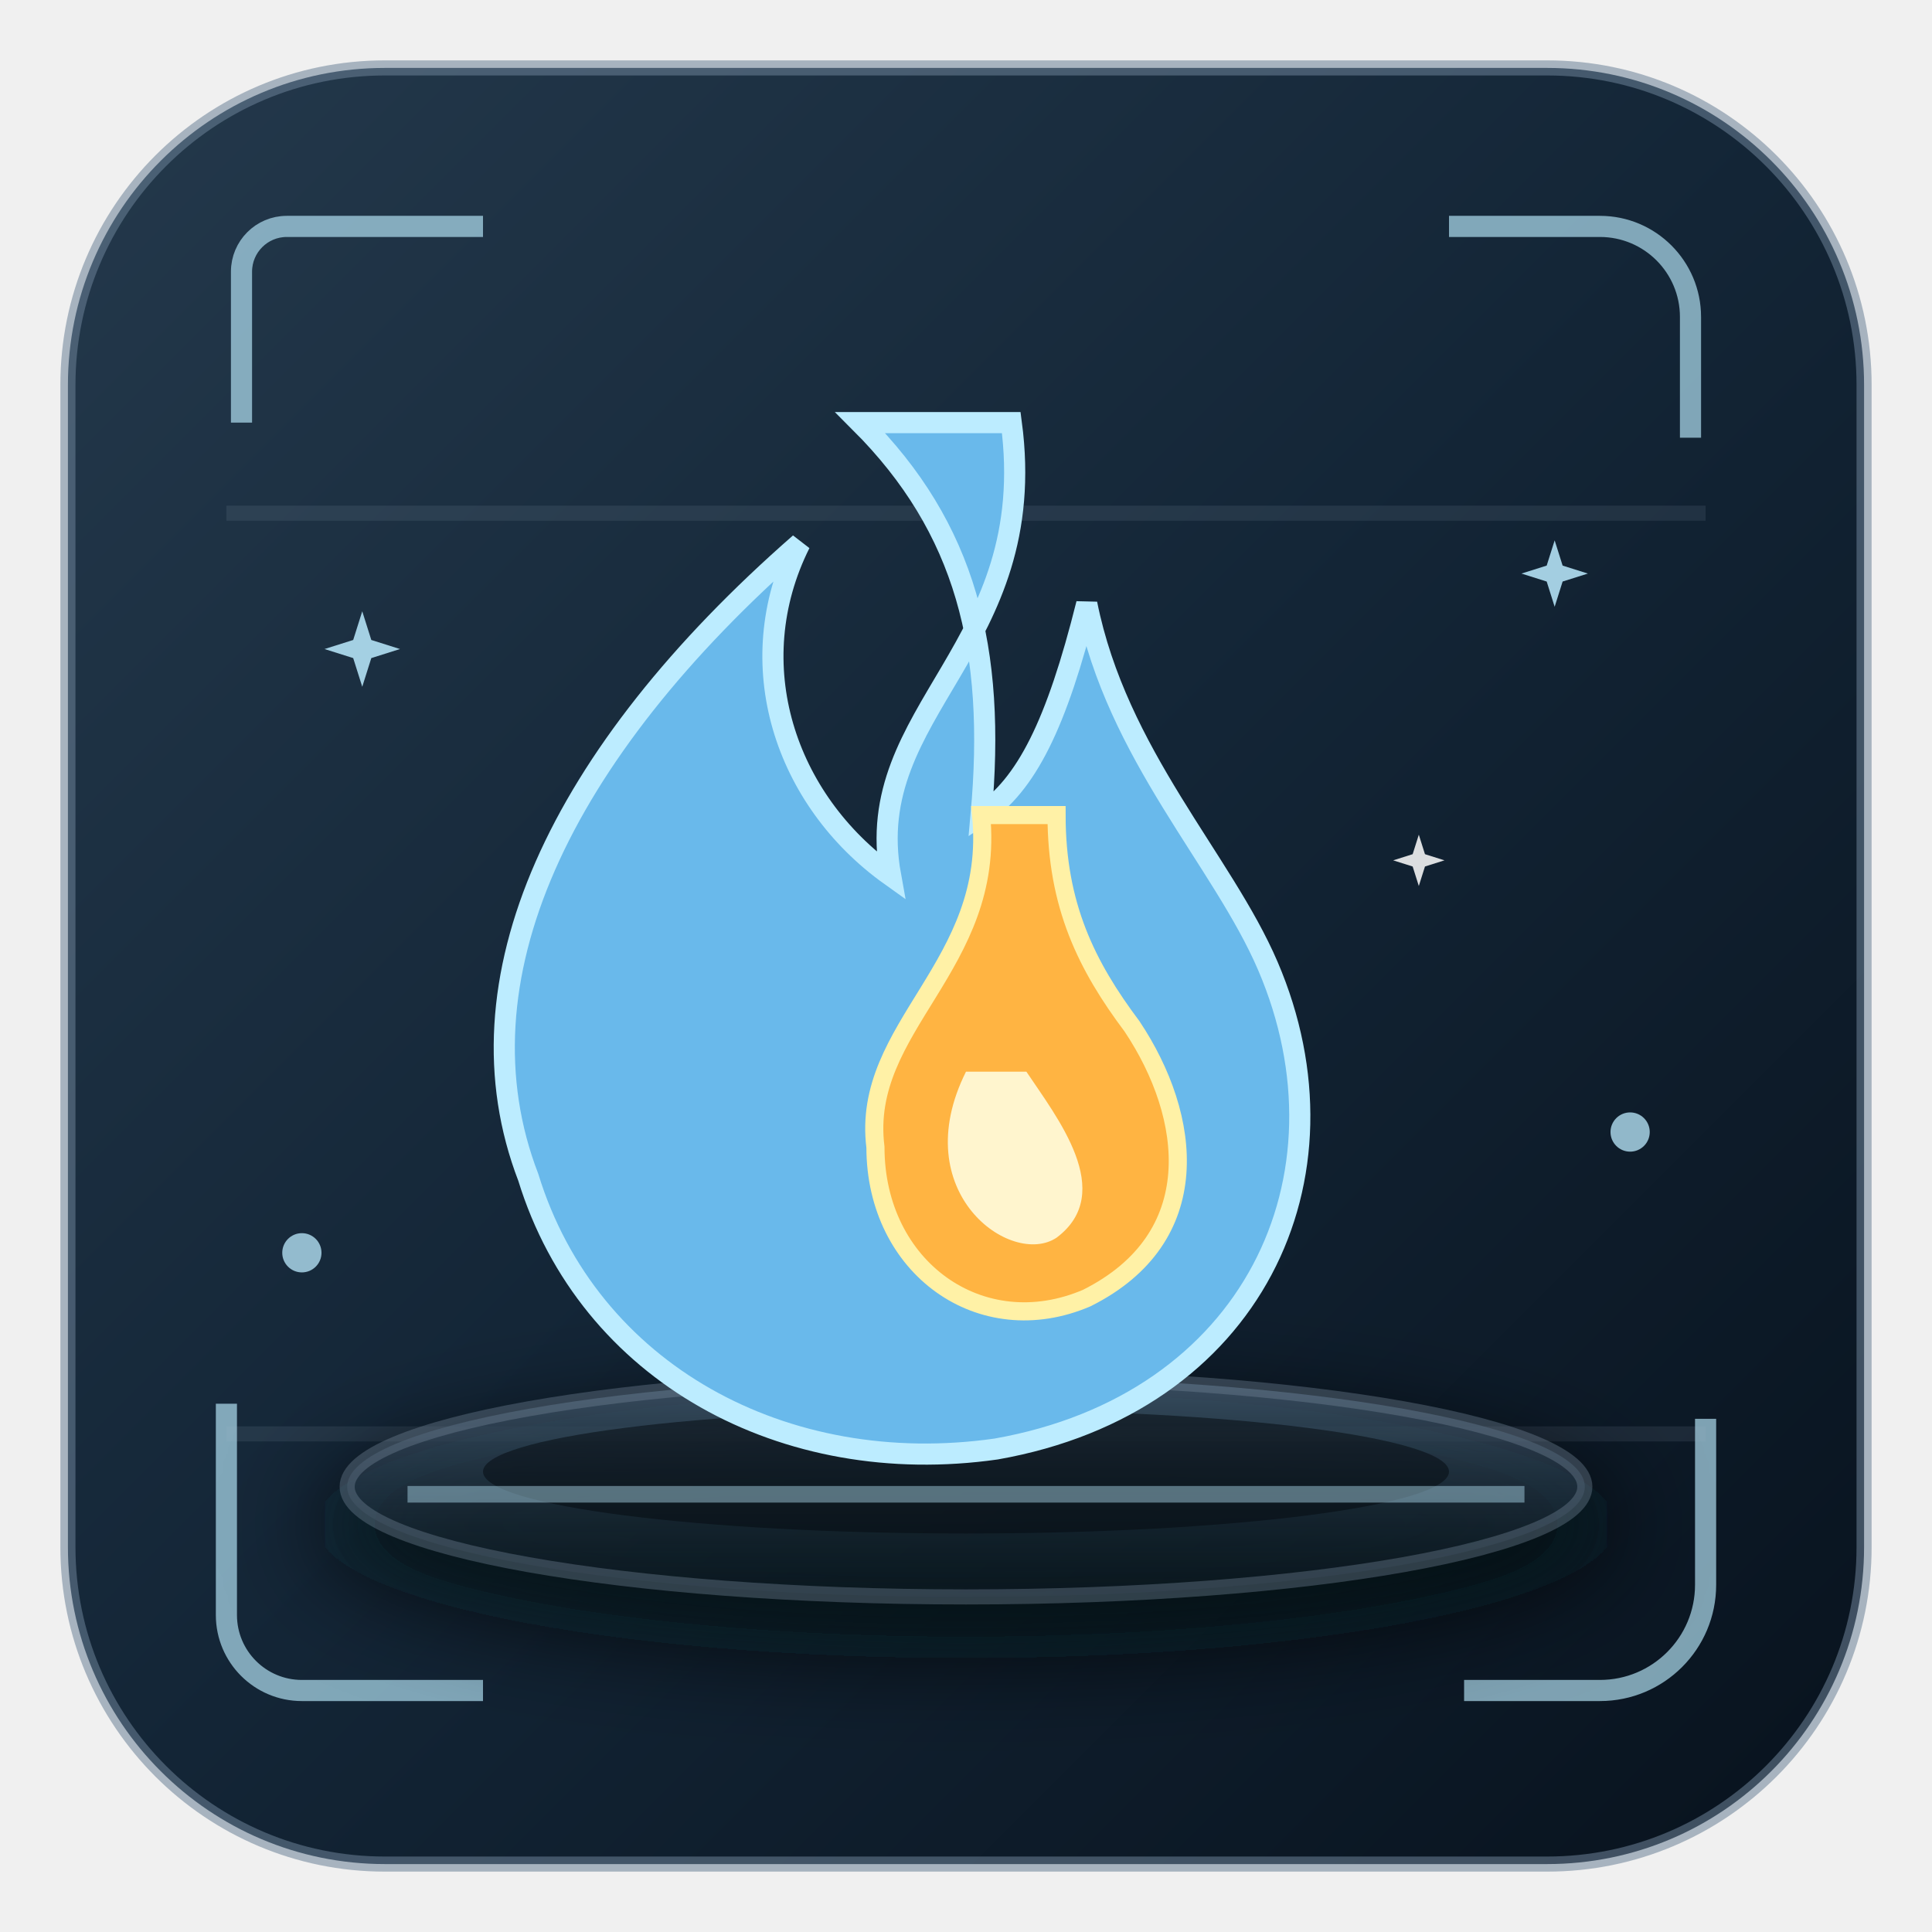
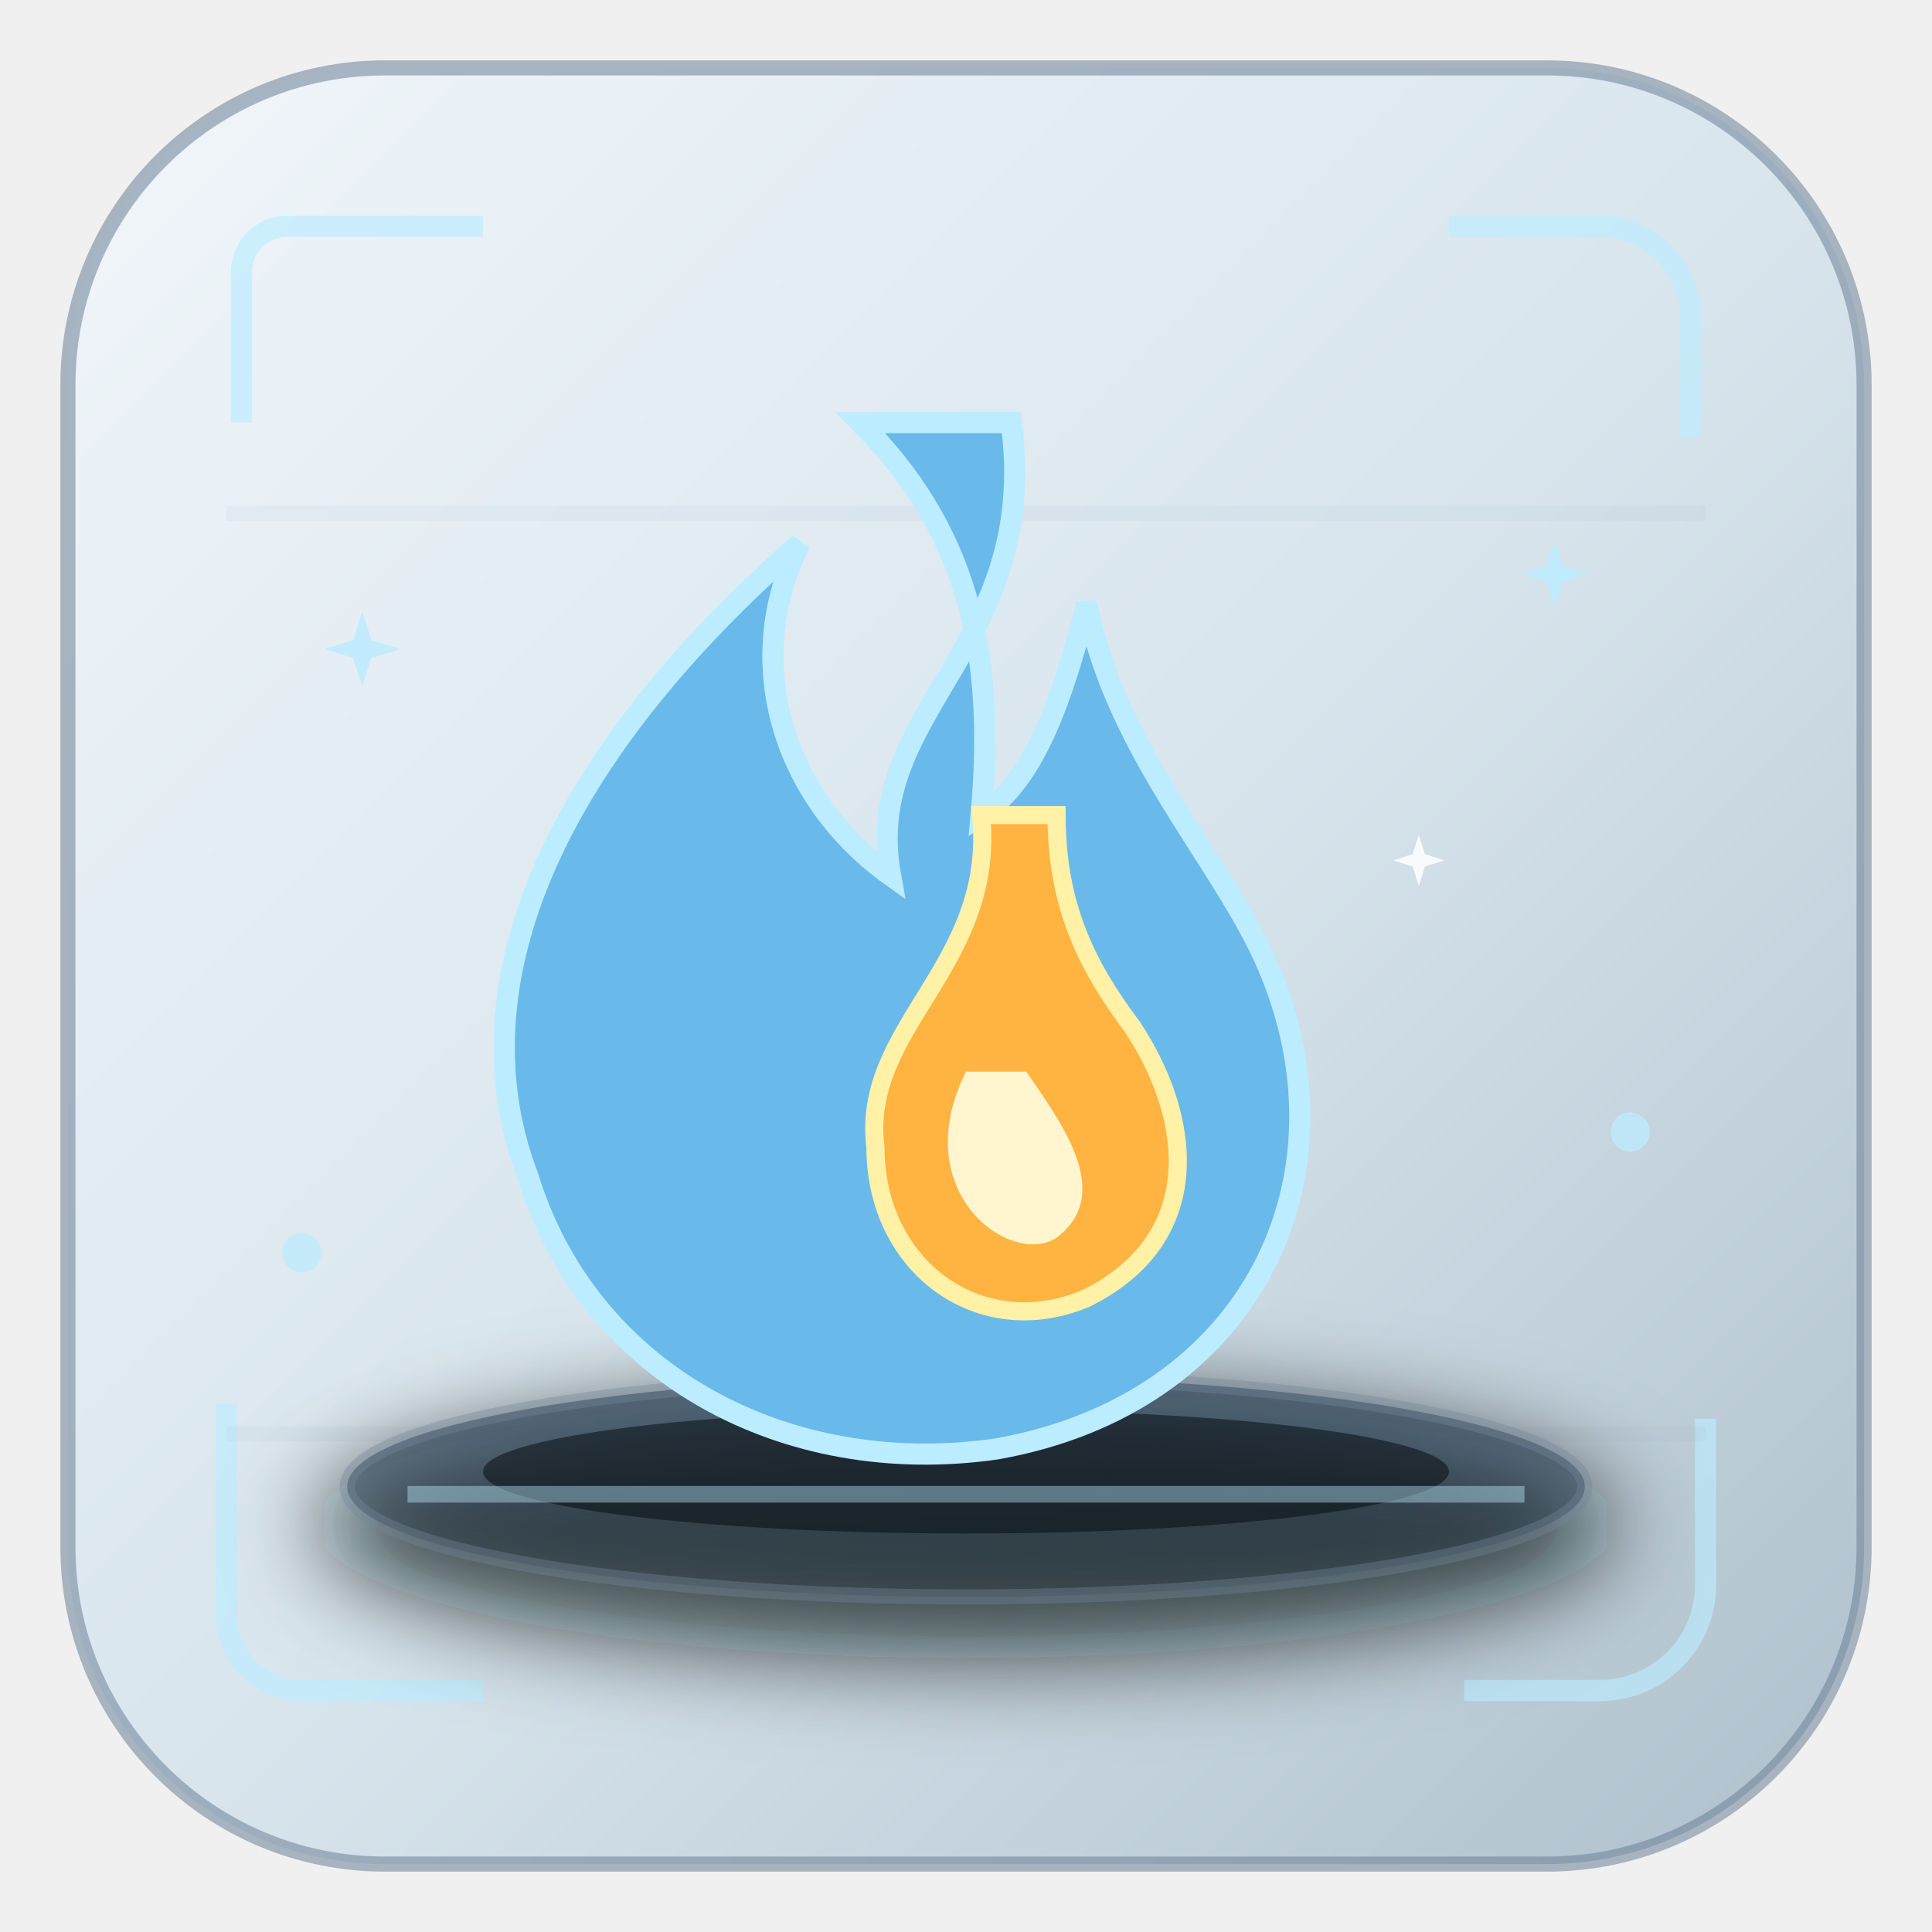
<svg xmlns="http://www.w3.org/2000/svg" width="128" height="128" viewBox="0 0 128 128" role="img" aria-labelledby="omega-natural-gas-title omega-natural-gas-desc" data-omega-icon-kind="resource" data-omega-icon-id="natural_gas">
  <defs>
    <linearGradient id="omega-natural-gas-bg" x1="0" y1="0" x2="1" y2="1">
-       <stop offset="0" stop-color="#24394c" />
-       <stop offset=".5" stop-color="#132536" />
-       <stop offset="1" stop-color="#08121d" />
+       <stop offset="0" stop-color="#f1f6fa" />
+       <stop offset=".52" stop-color="#d8e5ed" />
+       <stop offset="1" stop-color="#aebfcb" />
    </linearGradient>
    <linearGradient id="omega-natural-gas-metal" x1="0" y1="0" x2=".9" y2="1">
      <stop offset="0" stop-color="#bcecff" />
      <stop offset=".32" stop-color="#69b9eb" />
      <stop offset=".7" stop-color="#3976b3" />
      <stop offset="1" stop-color="#141b24" />
    </linearGradient>
    <linearGradient id="omega-natural-gas-top" x1="0" y1="0" x2="1" y2="1">
      <stop offset="0" stop-color="#ffffff" stop-opacity=".9" />
      <stop offset=".22" stop-color="#bcecff" />
      <stop offset="1" stop-color="#69b9eb" />
    </linearGradient>
    <linearGradient id="omega-natural-gas-side" x1="0" y1="0" x2="1" y2=".7">
      <stop offset="0" stop-color="#69b9eb" />
      <stop offset="1" stop-color="#3976b3" />
    </linearGradient>
    <linearGradient id="omega-natural-gas-floor" x1="0" y1="0" x2="0" y2="1">
      <stop offset="0" stop-color="#41576b" stop-opacity=".85" />
      <stop offset="1" stop-color="#172534" stop-opacity=".25" />
    </linearGradient>
    <filter id="omega-natural-gas-shadow" x="-40%" y="-40%" width="180%" height="200%">
      <feGaussianBlur stdDeviation="3.1" />
    </filter>
  </defs>
  <rect x="4.5" y="4.5" width="119" height="119" rx="21" fill="url(#omega-natural-gas-bg)" stroke="#6b8297" stroke-opacity=".55" stroke-width="1" />
  <path d="M16 28V18a3 3 0 0 1 3-3h13M96 15h10a6 6 0 0 1 6 6v8M15 93v14a5 5 0 0 0 5 5h12M97 112h9a7 7 0 0 0 7-7V94" fill="none" stroke="#bcecff" stroke-opacity=".65" stroke-width="1.4" />
  <path d="M15 34H113M15 95H113" stroke="#a5bac8" stroke-opacity=".11" />
  <ellipse cx="64" cy="101" rx="43" ry="8.8" fill="#02070d" opacity=".7" filter="url(#omega-natural-gas-shadow)" />
  <ellipse cx="64" cy="98.5" rx="41" ry="7.3" fill="url(#omega-natural-gas-floor)" stroke="#75889a" stroke-opacity=".38" />
  <ellipse cx="64" cy="97.5" rx="32" ry="4.1" fill="#030a10" opacity=".52" />
  <path d="M67 28c2 15-10 19-8 30-7-5-10-14-6-22-16 14-23 29-18 42 4 13 17 20 31 18 17-3 24-18 18-32-3-7-10-14-12-24-2 8-4 12-7 14 1-11-1-19-8-26Z" fill="#69b9eb" stroke="#bcecff" stroke-width="1.4" />
  <path d="M65 54c1 10-8 14-7 22 0 8 7 13 14 10 8-4 7-12 3-18-3-4-5-8-5-14Z" fill="#ffb442" stroke="#fff1a6" stroke-width="1.2" />
  <path d="M64 71c-4 8 3 13 6 11 4-3 0-8-2-11Z" fill="#fff5ce" />
  <path d="M24 40.5L24.6 42.4 26.5 43 24.6 43.6 24 45.5 23.4 43.6 21.5 43 23.4 42.4Z" fill="#bcecff" opacity=".85" />
  <path d="M103 35.8L103.528 37.472 105.2 38 103.528 38.528 103 40.2 102.472 38.528 100.8 38 102.472 37.472Z" fill="#bcecff" opacity=".85" />
  <path d="M94 55.3L94.408 56.592 95.7 57 94.408 57.408 94 58.7 93.592 57.408 92.3 57 93.592 56.592Z" fill="#fff" opacity=".85" />
  <path d="M27 99H101" stroke="#bcecff" stroke-opacity=".42" stroke-width="1.1" />
  <circle cx="20" cy="83" r="1.3" fill="#bcecff" opacity=".75" />
  <circle cx="108" cy="75" r="1.3" fill="#bcecff" opacity=".75" />
</svg>
